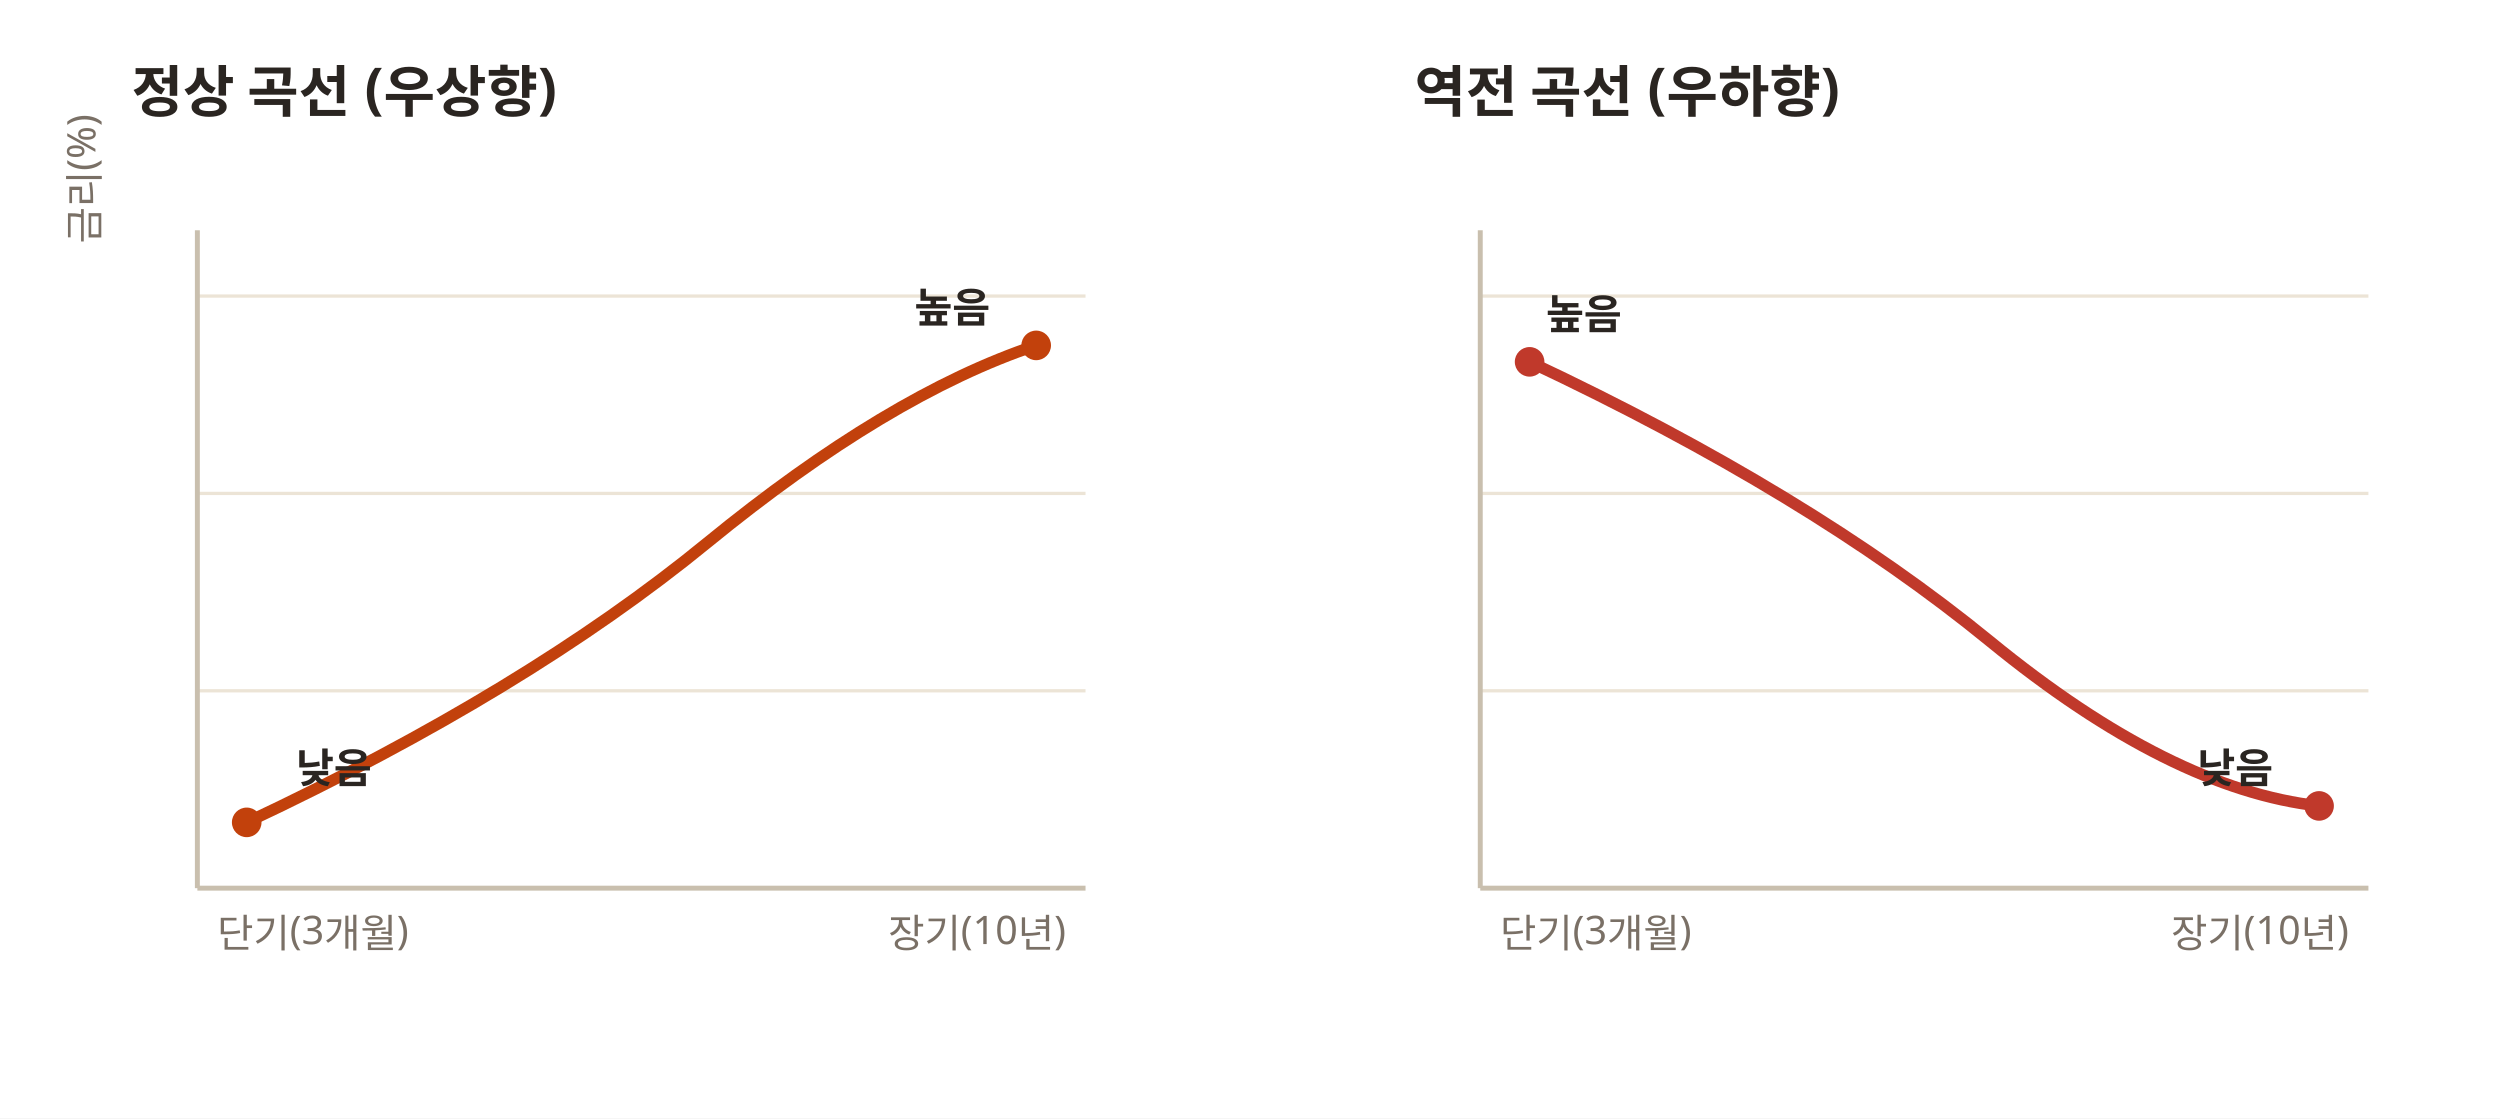
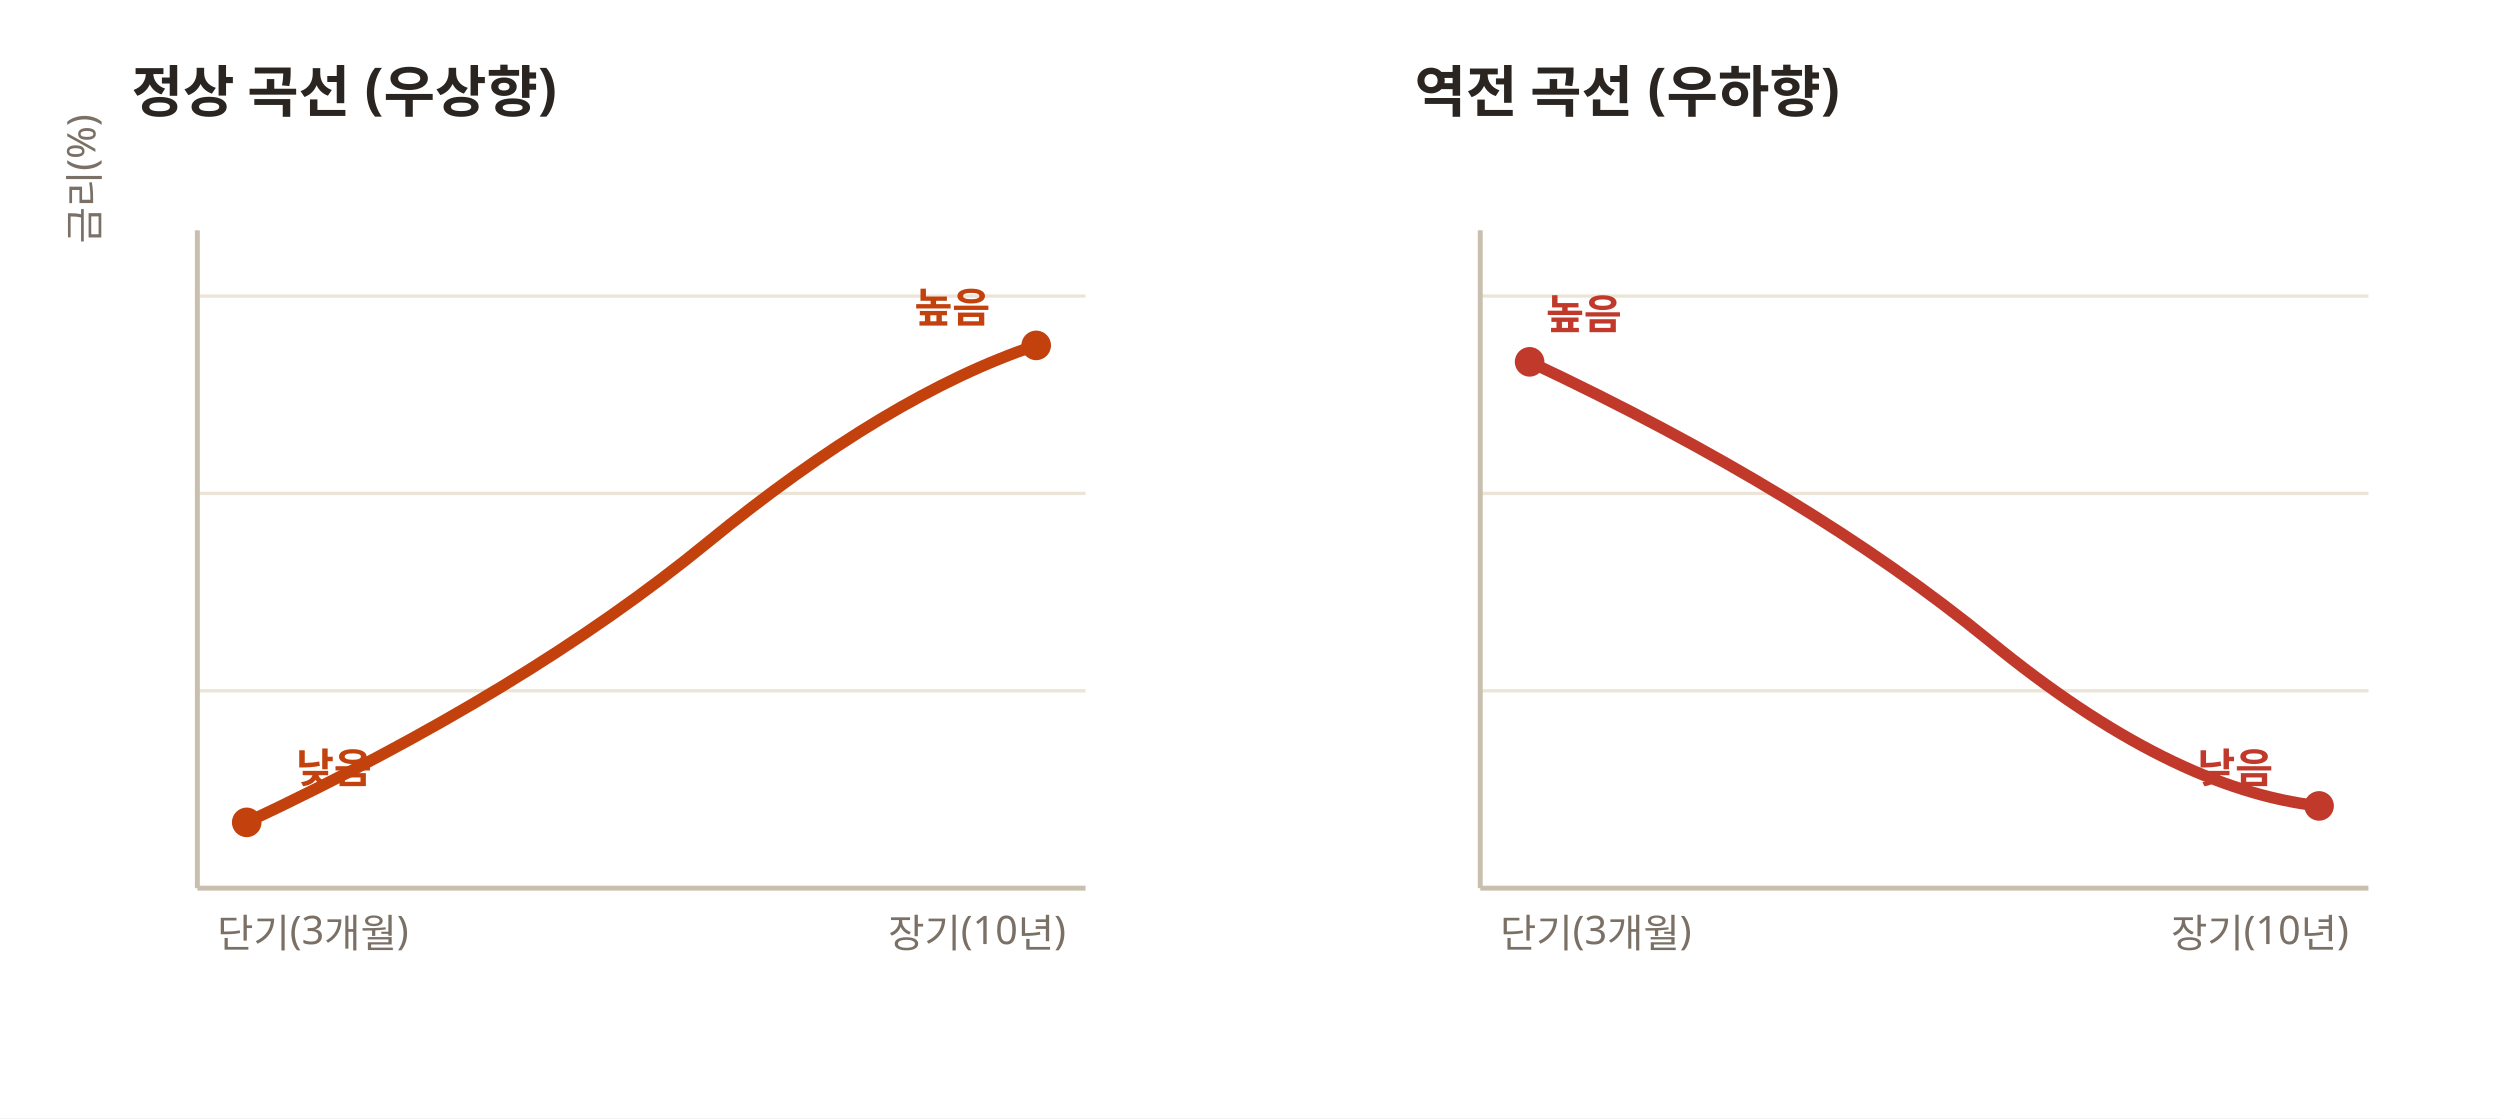
<svg xmlns="http://www.w3.org/2000/svg" viewBox="0 0 760 340" role="img" aria-label="정상 수익률 곡선은 만기가 길수록 금리가 올라 우상향하고, 역전된 곡선은 단기 금리가 장기보다 높아 우하향하는 것을 비교한 개념 도식">
  <rect width="760" height="340" fill="#ffffff" />
  <style>
    text{font-family:'Pretendard',system-ui,sans-serif;fill:#2a2521}
    .title{font-size:17px;font-weight:700}
    .axis{stroke:#c9bfae;stroke-width:1.5}
    .grid{stroke:#ece4d6;stroke-width:1}
    .lbl{font-size:12px;fill:#7a7066}
    .cap{font-size:12.5px;font-weight:600}
  </style>
  <text class="title" x="40" y="34">정상 곡선 (우상향)</text>
  <line class="grid" x1="60" y1="90" x2="330" y2="90" />
  <line class="grid" x1="60" y1="150" x2="330" y2="150" />
  <line class="grid" x1="60" y1="210" x2="330" y2="210" />
  <line class="axis" x1="60" y1="70" x2="60" y2="270" />
  <line class="axis" x1="60" y1="270" x2="330" y2="270" />
  <path d="M75 250 Q160 210 215 165 T315 105" fill="none" stroke="#c2410c" stroke-width="3.5" stroke-linecap="round" />
  <circle cx="75" cy="250" r="4.5" fill="#c2410c" />
  <circle cx="315" cy="105" r="4.5" fill="#c2410c" />
  <text class="lbl" x="66" y="288">단기(3개월)</text>
  <text class="lbl" x="270" y="288">장기(10년)</text>
  <text class="lbl" x="30" y="74" transform="rotate(-90 30 74)">금리(%)</text>
-   <text class="cap" x="90" y="238" fill="#c2410c">낮음</text>
-   <text class="cap" x="278" y="98" fill="#c2410c">높음</text>
+   <text class="cap" x="90" y="238" style="fill:#c2410c">낮음</text>
+   <text class="cap" x="278" y="98" style="fill:#c2410c">높음</text>
  <text class="title" x="430" y="34">역전 곡선 (우하향)</text>
  <line class="grid" x1="450" y1="90" x2="720" y2="90" />
  <line class="grid" x1="450" y1="150" x2="720" y2="150" />
  <line class="grid" x1="450" y1="210" x2="720" y2="210" />
  <line class="axis" x1="450" y1="70" x2="450" y2="270" />
  <line class="axis" x1="450" y1="270" x2="720" y2="270" />
  <path d="M465 110 Q550 150 605 195 T705 245" fill="none" stroke="#c0392b" stroke-width="3.5" stroke-linecap="round" />
  <circle cx="465" cy="110" r="4.5" fill="#c0392b" />
  <circle cx="705" cy="245" r="4.5" fill="#c0392b" />
  <text class="lbl" x="456" y="288">단기(3개월)</text>
  <text class="lbl" x="660" y="288">장기(10년)</text>
-   <text class="cap" x="470" y="100" fill="#c0392b">높음</text>
-   <text class="cap" x="668" y="238" fill="#c0392b">낮음</text>
+   <text class="cap" x="470" y="100" style="fill:#c0392b">높음</text>
+   <text class="cap" x="668" y="238" style="fill:#c0392b">낮음</text>
</svg>
